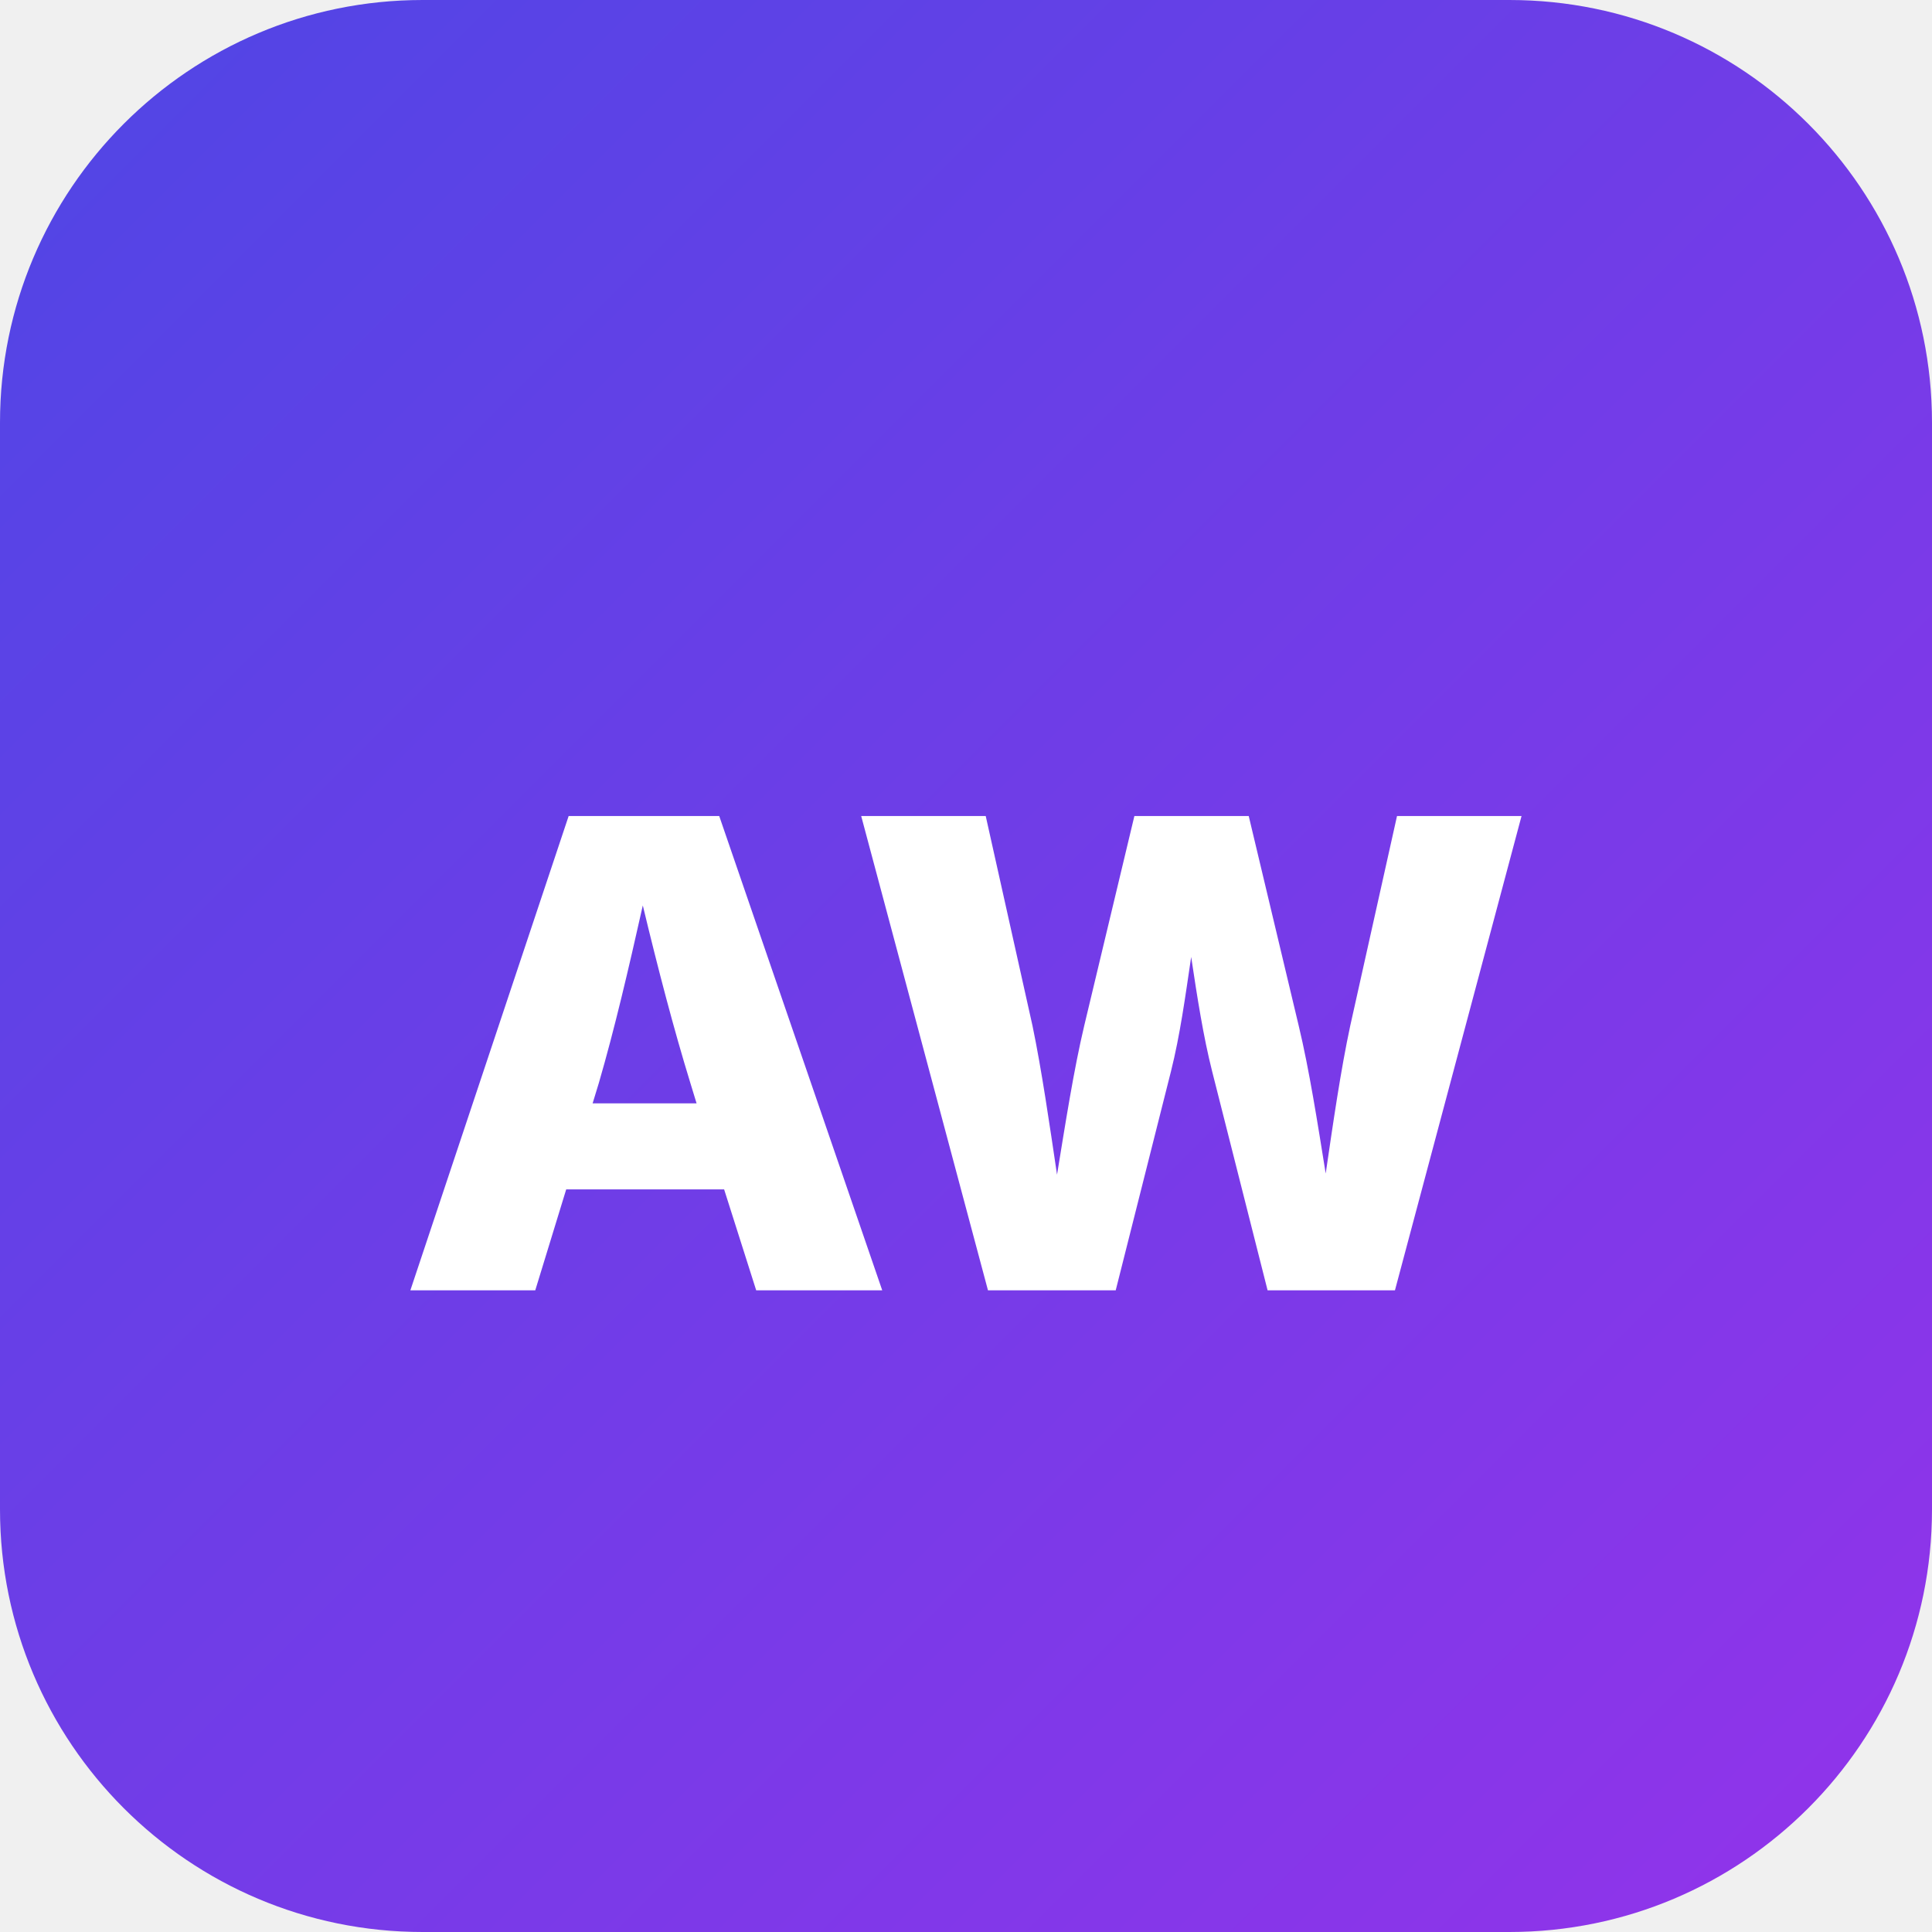
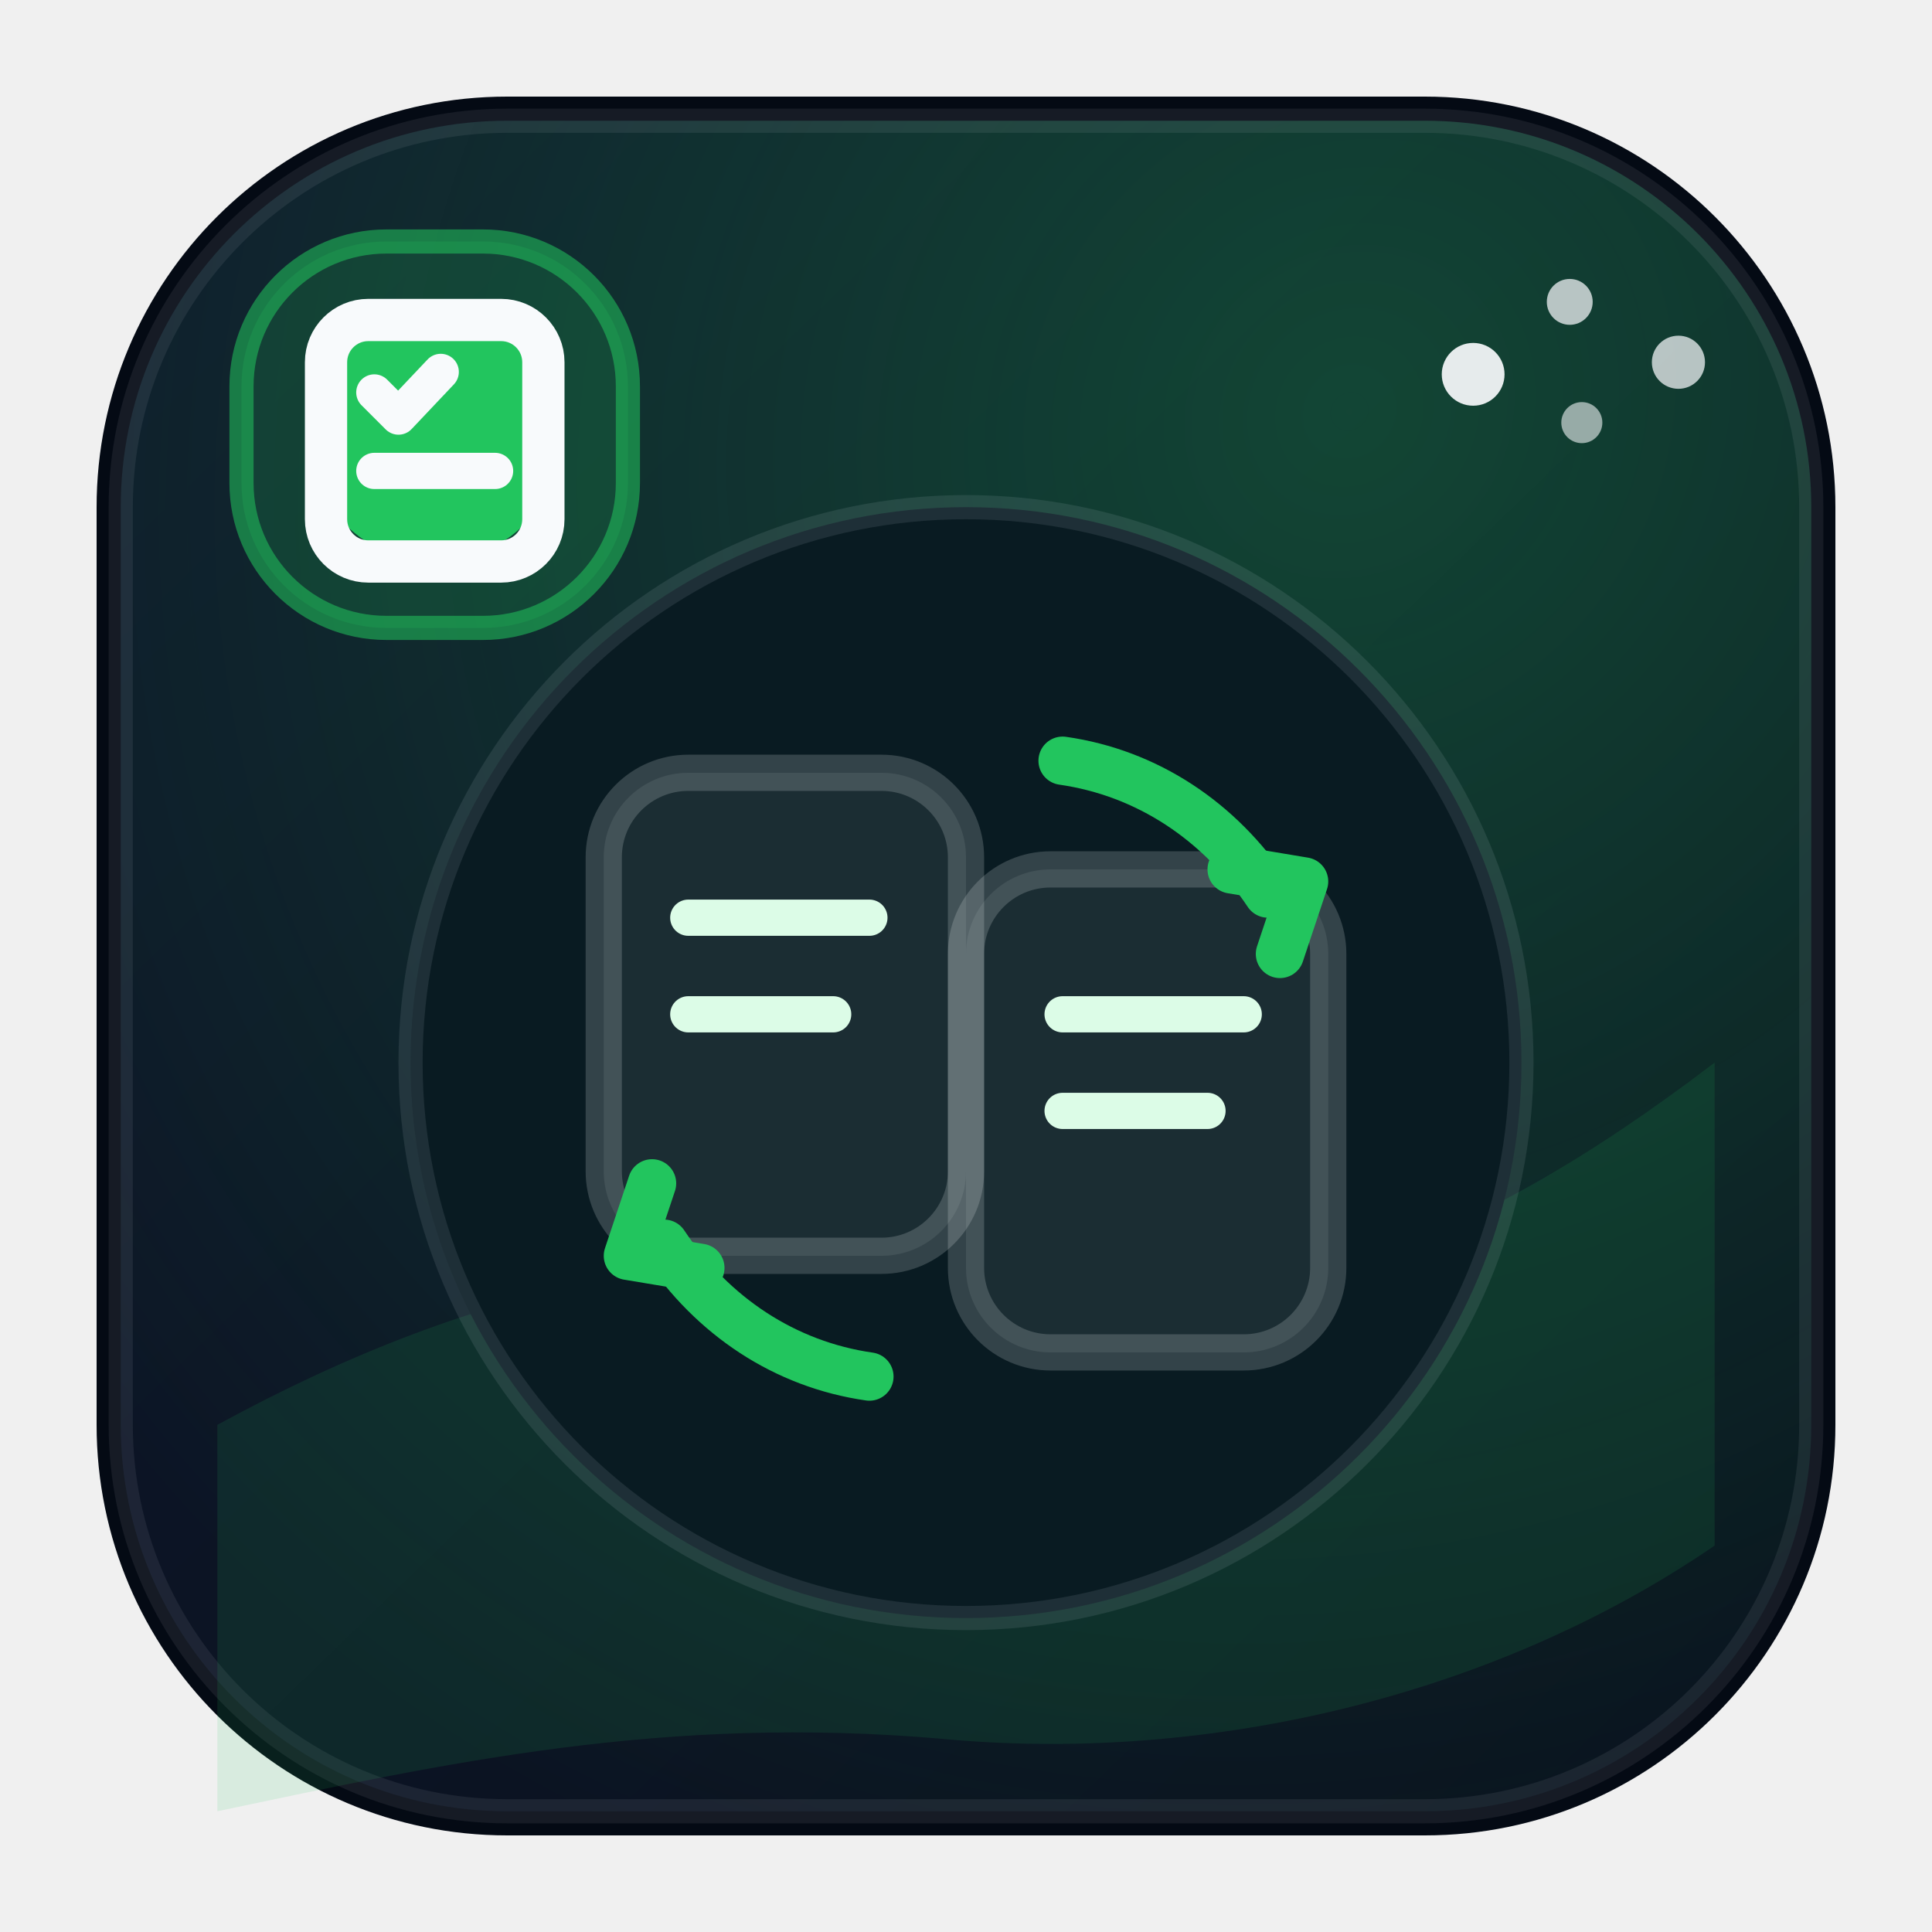
- <svg xmlns="http://www.w3.org/2000/svg" viewBox="0 0 160 160" role="img" aria-label="Skill icon">
+ <svg xmlns="http://www.w3.org/2000/svg" width="160" height="160" viewBox="0 0 160 160" fill="none">
  <defs>
-     <linearGradient id="g" x1="0" y1="0" x2="1" y2="1">
-       <stop offset="0" stop-color="#4f46e5" />
-       <stop offset="1" stop-color="#9333ea" />
+     <linearGradient id="agents-sync-bg-64" x1="20" y1="18" x2="146" y2="148" gradientUnits="userSpaceOnUse">
+       <stop stop-color="#0E172A" />
+       <stop offset="1" stop-color="#09101D" />
    </linearGradient>
+     <radialGradient id="agents-sync-glow-64" cx="0" cy="0" r="1" gradientUnits="userSpaceOnUse" gradientTransform="translate(112 34) rotate(128) scale(134 122)">
+       <stop stop-color="#22C55E" stop-opacity="0.28" />
+       <stop offset="1" stop-color="#22C55E" stop-opacity="0" />
+     </radialGradient>
  </defs>
-   <rect width="160" height="160" rx="35" fill="url(#g)" />
-   <text x="50%" y="54%" dominant-baseline="middle" text-anchor="middle" font-family="Inter, ui-sans-serif, system-ui, sans-serif" font-size="54" font-weight="800" fill="#ffffff">AW</text>
+   <rect x="8" y="8" width="144" height="144" rx="34" fill="#040A14" />
+   <rect x="10" y="10" width="140" height="140" rx="32" fill="url(#agents-sync-bg-64)" />
+   <rect x="10" y="10" width="140" height="140" rx="32" fill="url(#agents-sync-glow-64)" />
+   <rect x="10" y="10" width="140" height="140" rx="32" stroke="#E2E8F0" stroke-opacity="0.08" stroke-width="2" />
+   <path d="M18 118C40 106 60 102 82 106C104 110 121 104 142 88V128C123 141 99 146 78 144C55 142 37 146 18 150V118Z" fill="#22C55E" fill-opacity="0.12" />
+   <circle cx="80" cy="88" r="46" fill="#07111F" />
+   <circle cx="80" cy="88" r="46" fill="#22C55E" fill-opacity="0.06" />
+   <circle cx="80" cy="88" r="46" stroke="#E2E8F0" stroke-opacity="0.1" stroke-width="2" />
+   <rect x="20" y="20" width="32" height="32" rx="12" fill="#22C55E" fill-opacity="0.18" stroke="#22C55E" stroke-opacity="0.55" stroke-width="2" />
+   <circle cx="36" cy="36" r="10.5" fill="#22C55E" />
+   <rect x="27" y="26.5" width="18" height="20" rx="3.5" fill="none" stroke="#F8FAFC" stroke-width="3.5" />
+   <path d="M31 32.5L33 34.5L36.5 30.8" fill="none" stroke="#F8FAFC" stroke-width="3" stroke-linecap="round" stroke-linejoin="round" />
+   <path d="M31 39H41" fill="none" stroke="#F8FAFC" stroke-width="3" stroke-linecap="round" />
+   <circle cx="122" cy="31" r="2.6" fill="#F8FAFC" fill-opacity="0.92" />
+   <circle cx="130" cy="25" r="1.9" fill="#F8FAFC" fill-opacity="0.72" />
+   <circle cx="131" cy="35" r="1.7" fill="#F8FAFC" fill-opacity="0.58" />
+   <circle cx="139" cy="30" r="2.2" fill="#F8FAFC" fill-opacity="0.72" />
+   <rect x="50" y="64" width="30" height="40" rx="7" fill="#F8FAFC" fill-opacity="0.08" stroke="#F8FAFC" stroke-opacity="0.18" stroke-width="3" />
+   <rect x="80" y="72" width="30" height="40" rx="7" fill="#F8FAFC" fill-opacity="0.08" stroke="#F8FAFC" stroke-opacity="0.18" stroke-width="3" />
+   <path d="M57 76H72M57 84H69" stroke="#DCFCE7" stroke-width="3" stroke-linecap="round" />
+   <path d="M88 84H103M88 92H100" stroke="#DCFCE7" stroke-width="3" stroke-linecap="round" />
+   <path d="M88 63C95 64 101 68 105 74" fill="none" stroke="#22C55E" stroke-width="4" stroke-linecap="round" />
+   <path d="M102 72L108 73L106 79" fill="none" stroke="#22C55E" stroke-width="4" stroke-linecap="round" stroke-linejoin="round" />
+   <path d="M72 114C65 113 59 109 55 103" fill="none" stroke="#22C55E" stroke-width="4" stroke-linecap="round" />
+   <path d="M58 105L52 104L54 98" fill="none" stroke="#22C55E" stroke-width="4" stroke-linecap="round" stroke-linejoin="round" />
</svg>
